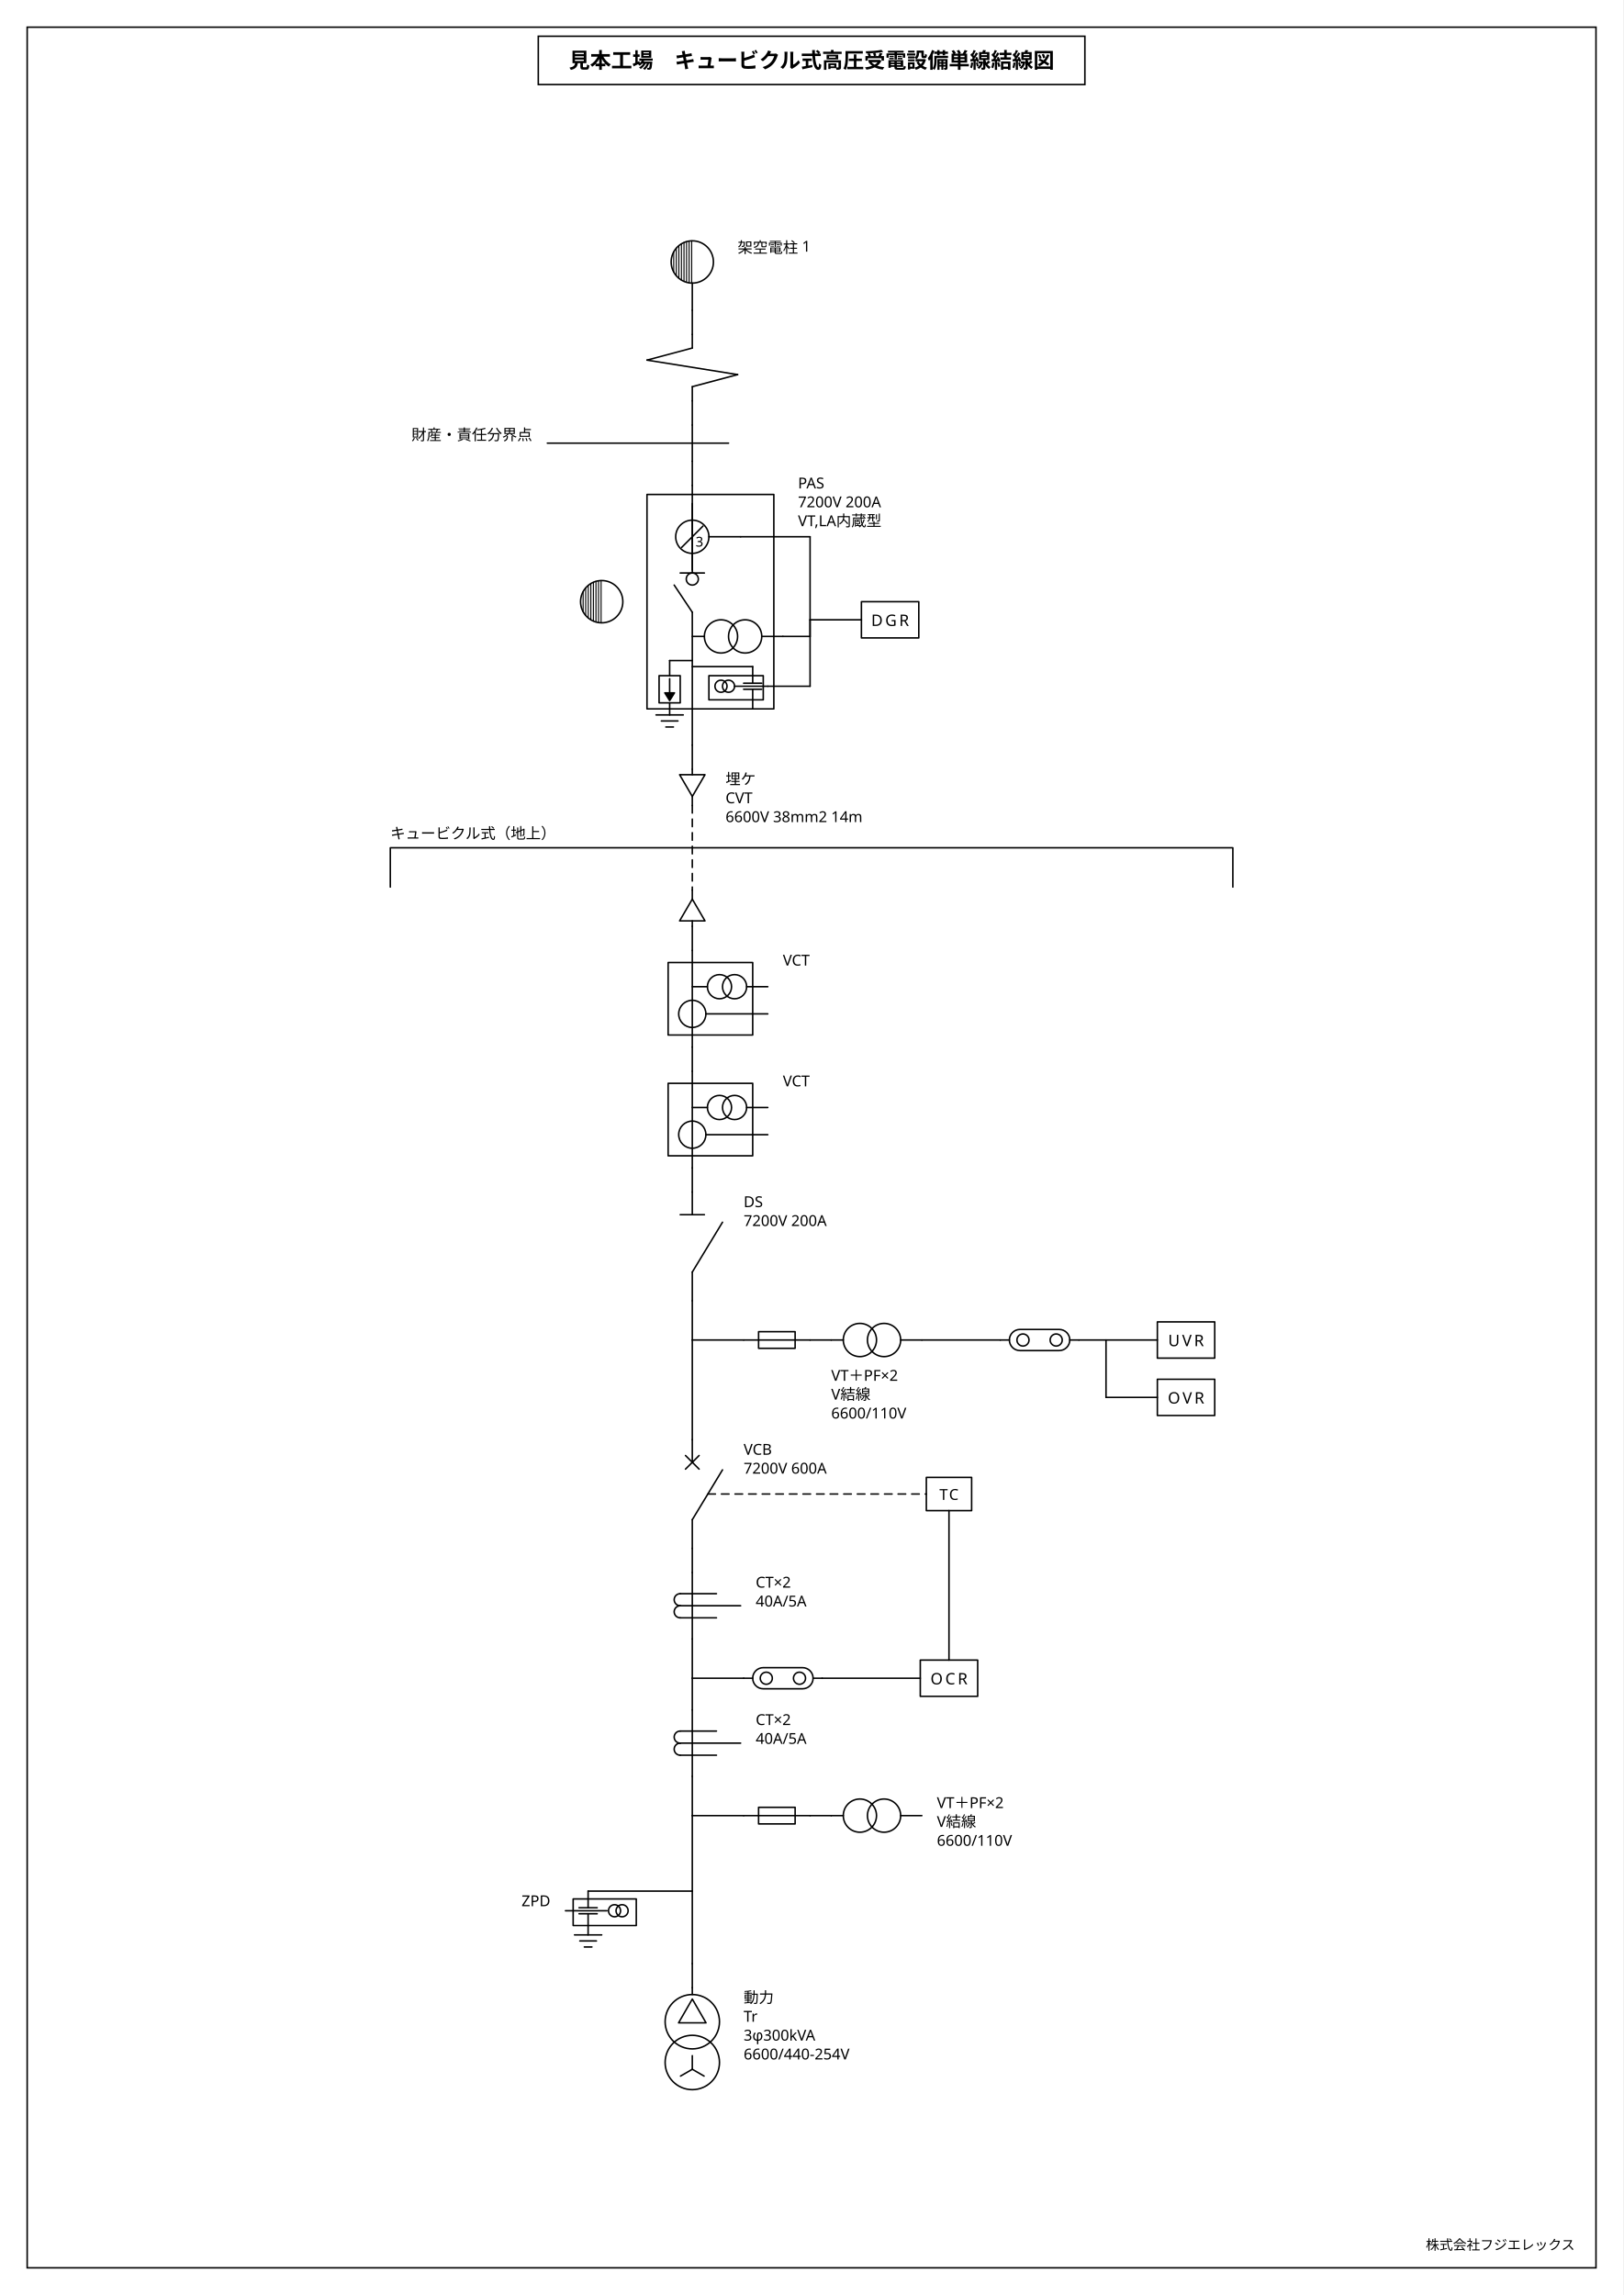
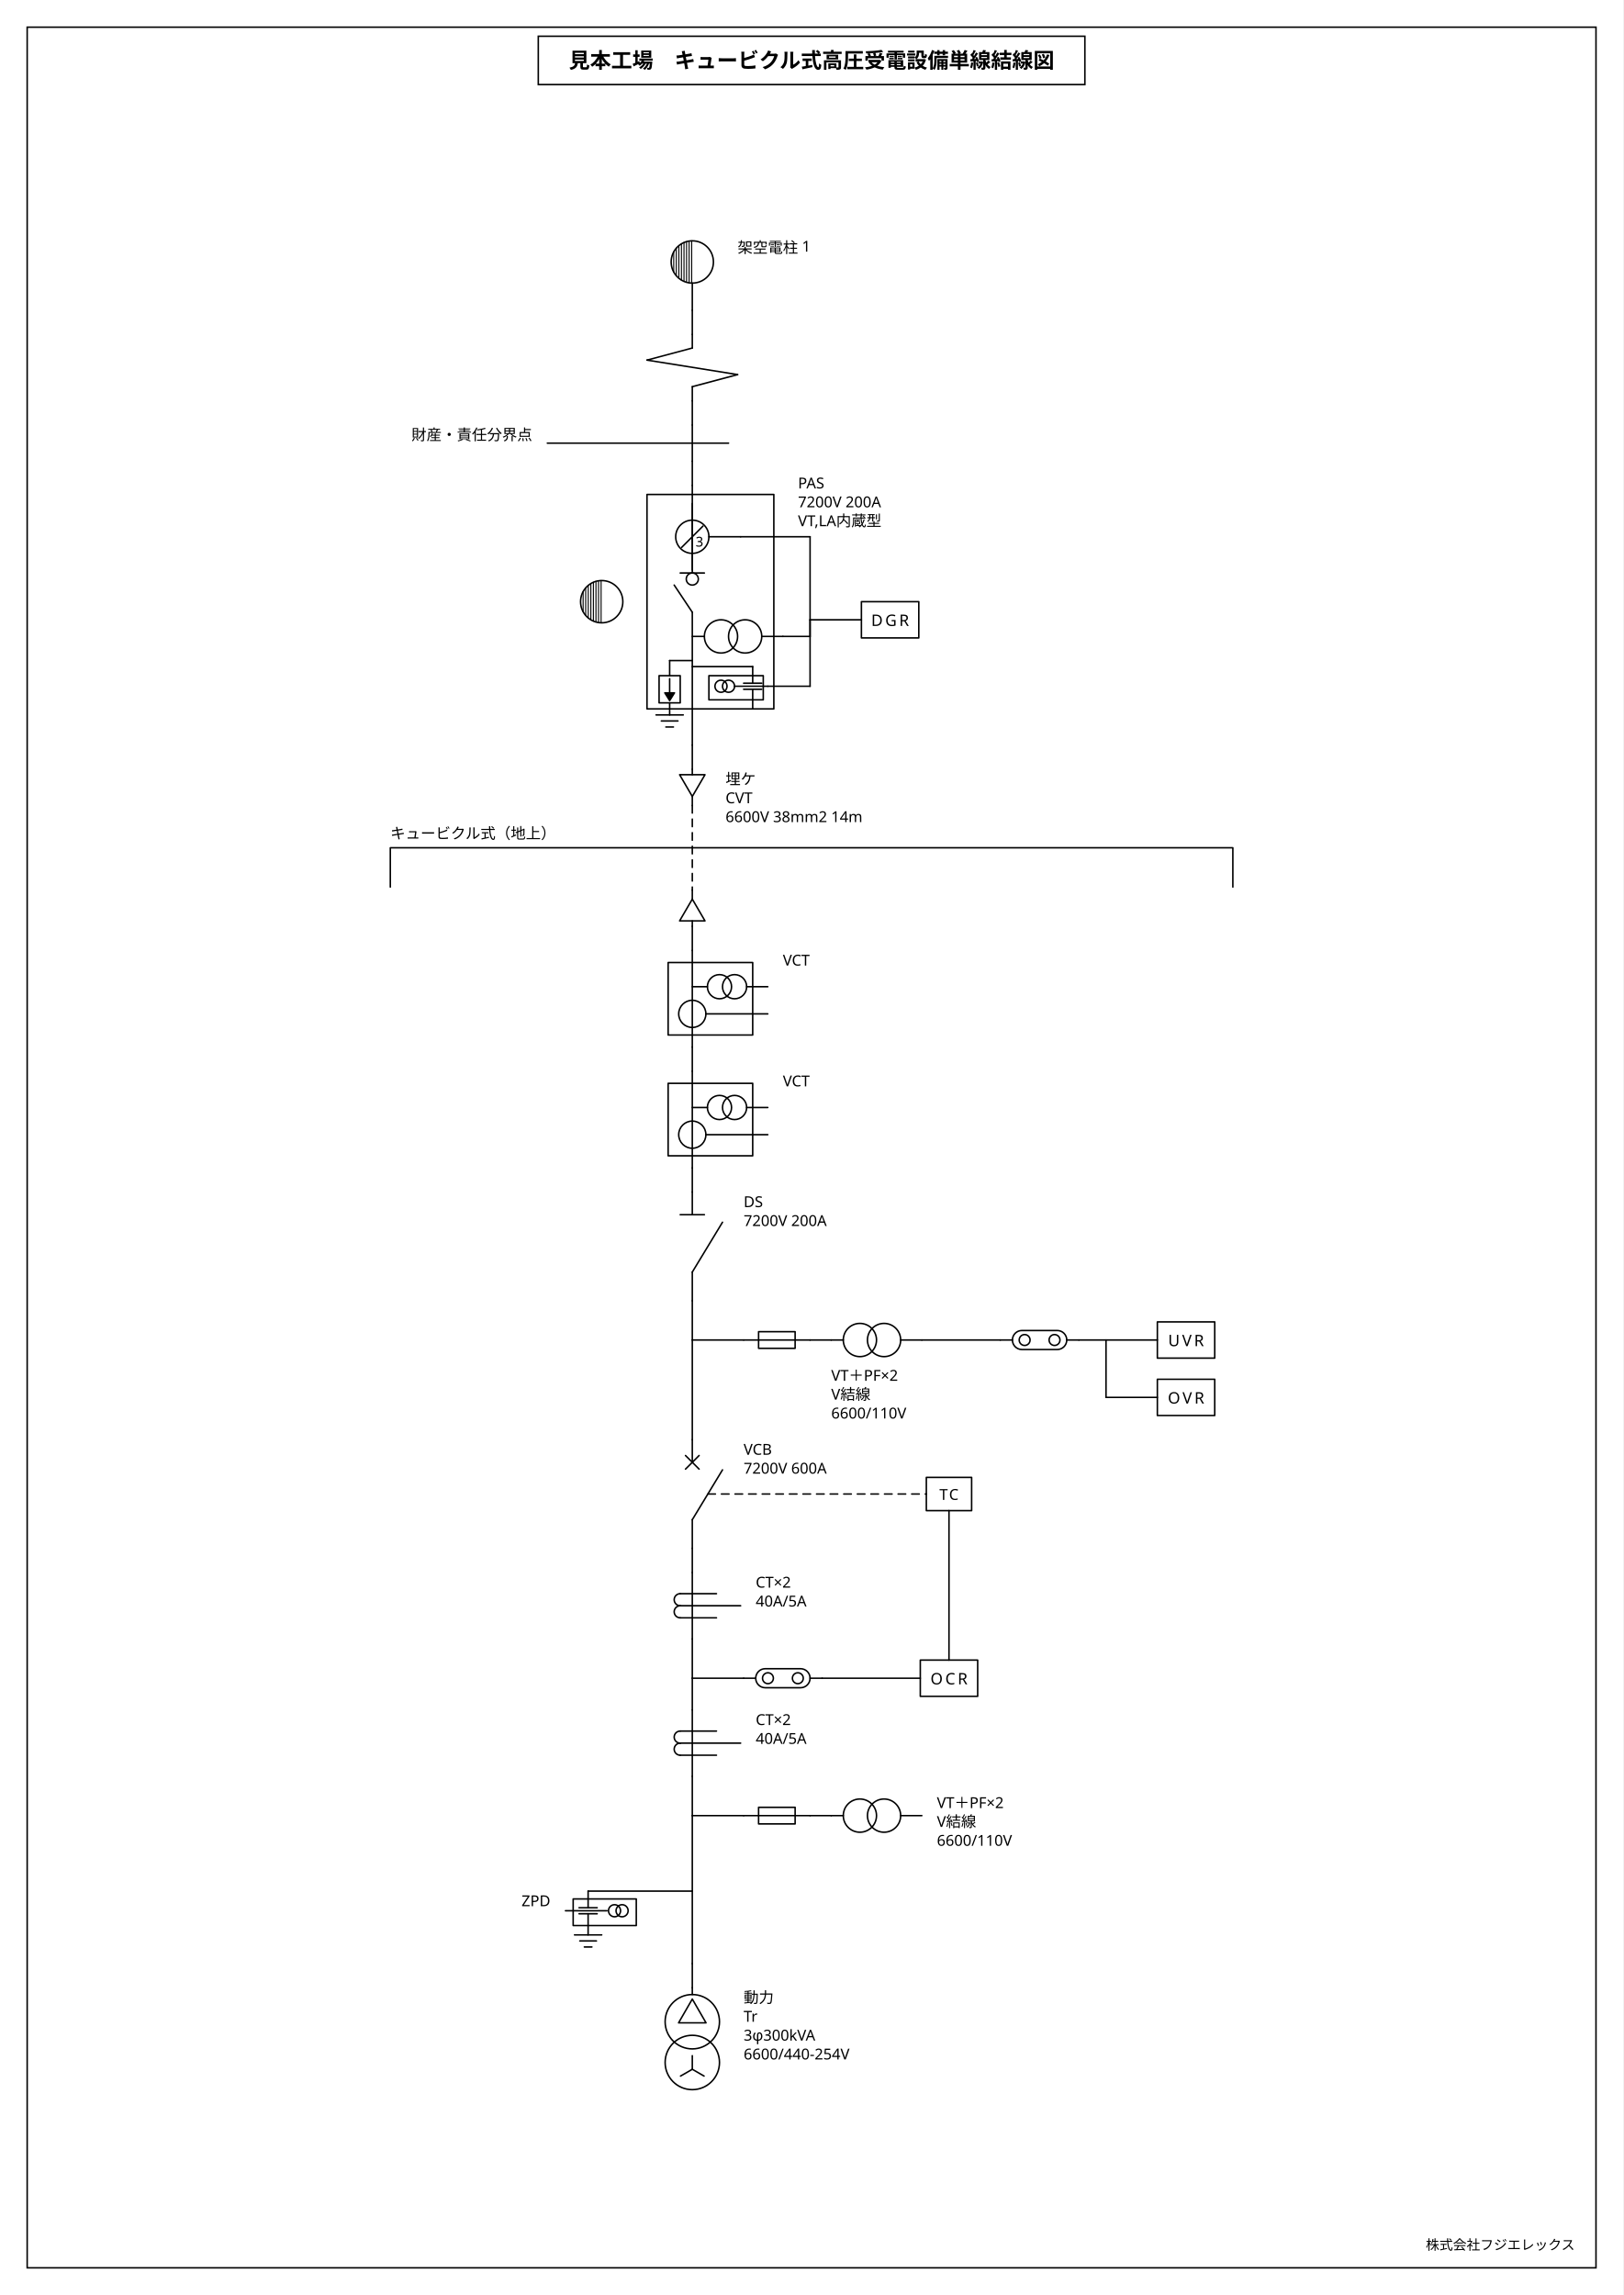
<svg xmlns="http://www.w3.org/2000/svg" viewBox="0 0 1075 1520" width="1075" height="1520">
  <rect x="0" y="0" width="1075" height="1520" fill="#fff" />
  <g stroke="#000" fill="none">
    <rect x="18" y="18" width="1039" height="1484" stroke-width="1" />
    <rect x="356.5" y="24" width="362" height="32" stroke-width="1" />
  </g>
  <text x="537.5" y="45" font-size="14" font-weight="700" text-anchor="middle" font-family="IPAGothic, 'IPAゴシック', 'Noto Sans JP', 'Hiragino Kaku Gothic ProN', 'Yu Gothic', sans-serif" fill="#000">見本工場　キュービクル式高圧受電設備単線結線図</text>
  <text x="1043" y="1490" font-size="9" text-anchor="end" font-family="IPAGothic, 'IPAゴシック', 'Noto Sans JP', 'Hiragino Kaku Gothic ProN', 'Yu Gothic', sans-serif" fill="#000">株式会社フジエレックス</text>
  <g transform="translate(458.5 157.5) scale(1)">
    <g stroke="#000" fill="none" stroke-linecap="round" stroke-linejoin="round" color="#000">
      <path d="M -200 404 L 358 404 M -200 404 L -200 430 M 358 404 L 358 430" fill="none" stroke-width="1" />
      <text x="-200" y="398" font-size="10" font-family="IPAGothic, 'IPAゴシック', 'Noto Sans JP', 'Hiragino Kaku Gothic ProN', 'Yu Gothic', sans-serif" fill="currentColor" stroke="none">キュービクル式（地上）</text>
      <line x1="0" y1="48" x2="0" y2="64" stroke-width="1" />
      <line x1="0" y1="108" x2="0" y2="124" stroke-width="1" />
      <line x1="0" y1="148" x2="0" y2="164" stroke-width="1" />
      <line x1="0" y1="280" x2="-15" y2="280" stroke-width="1" />
      <line x1="0" y1="284" x2="40" y2="284" stroke-width="1" />
      <line x1="32" y1="198" x2="78" y2="198" stroke-width="1" />
      <line x1="78" y1="198" x2="78" y2="253" stroke-width="1" />
      <line x1="60" y1="264" x2="78" y2="264" stroke-width="1" />
      <line x1="78" y1="264" x2="78" y2="253" stroke-width="1" />
      <line x1="50" y1="297" x2="78" y2="297" stroke-width="1" />
      <line x1="78" y1="297" x2="78" y2="253" stroke-width="1" />
      <line x1="78" y1="253" x2="112" y2="253" stroke-width="1" />
      <line x1="0" y1="336" x2="0" y2="352" stroke-width="1" />
      <line x1="0" y1="376" x2="0" y2="432" stroke-width="1" stroke-dasharray="5 4" />
      <line x1="0" y1="456" x2="0" y2="472" stroke-width="1" />
      <line x1="0" y1="536" x2="0" y2="552" stroke-width="1" />
      <line x1="0" y1="616" x2="0" y2="632" stroke-width="1" />
      <line x1="0" y1="704" x2="0" y2="730" stroke-width="1" />
      <line x1="0" y1="730" x2="34" y2="730" stroke-width="1" />
      <line x1="78" y1="730" x2="92" y2="730" stroke-width="1" />
      <line x1="152" y1="730" x2="204" y2="730" stroke-width="1" />
      <line x1="256" y1="730" x2="308" y2="730" stroke-width="1" />
      <line x1="274" y1="730" x2="274" y2="768" stroke-width="1" />
      <line x1="274" y1="768" x2="308" y2="768" stroke-width="1" />
      <line x1="0" y1="730" x2="0" y2="796" stroke-width="1" />
      <line x1="0" y1="868" x2="0" y2="884" stroke-width="1" />
      <line x1="0" y1="928" x2="0" y2="954" stroke-width="1" />
      <line x1="0" y1="954" x2="34" y2="954" stroke-width="1" />
      <line x1="86" y1="954" x2="151" y2="954" stroke-width="1" />
      <line x1="0" y1="954" x2="0" y2="975" stroke-width="1" />
      <line x1="0" y1="1019" x2="0" y2="1045" stroke-width="1" />
      <line x1="0" y1="1045" x2="34" y2="1045" stroke-width="1" />
      <line x1="78" y1="1045" x2="92" y2="1045" stroke-width="1" />
      <line x1="10.303" y1="832" x2="155" y2="832" stroke-width="1" stroke-dasharray="5 4" />
      <line x1="170" y1="843" x2="170" y2="942" stroke-width="1" />
      <line x1="0" y1="1045" x2="0" y2="1095" stroke-width="1" />
      <line x1="0" y1="1095" x2="-69" y2="1095" stroke-width="1" />
      <line x1="0" y1="1095" x2="0" y2="1143" stroke-width="1" />
      <line x1="0" y1="1143" x2="0" y2="1159" stroke-width="1" />
      <g transform="translate(-16 0)">
        <circle cx="16" cy="16" r="14" fill="none" stroke-width="1" />
        <line x1="3.7" y1="9.313" x2="3.7" y2="22.687" stroke-width="0.7" />
        <line x1="5.4" y1="6.855" x2="5.4" y2="25.145" stroke-width="0.7" />
        <line x1="7.1" y1="5.193" x2="7.1" y2="26.807" stroke-width="0.7" />
        <line x1="8.8" y1="3.993" x2="8.8" y2="28.007" stroke-width="0.7" />
        <line x1="10.5" y1="3.126" x2="10.5" y2="28.874" stroke-width="0.7" />
        <line x1="12.2" y1="2.526" x2="12.2" y2="29.474" stroke-width="0.7" />
        <line x1="13.9" y1="2.158" x2="13.9" y2="29.842" stroke-width="0.7" />
        <line x1="15.6" y1="2.006" x2="15.6" y2="29.994" stroke-width="0.7" />
        <line x1="16" y1="30" x2="16" y2="48" stroke-width="1" />
      </g>
      <text x="30" y="10" font-size="10" text-anchor="start" font-family="IPAGothic, 'IPAゴシック', 'Noto Sans JP', 'Hiragino Kaku Gothic ProN', 'Yu Gothic', sans-serif" fill="currentColor" stroke="none">
        <tspan x="30" dy="0">架空電柱 1</tspan>
      </text>
      <g transform="translate(-30 64)">
        <line x1="30" y1="0" x2="30" y2="9" stroke-width="1" />
        <line x1="30" y1="9" x2="0" y2="17" stroke-width="1" />
        <line x1="0" y1="17" x2="60" y2="26.6" stroke-width="1" />
        <line x1="60" y1="26.6" x2="30" y2="34.6" stroke-width="1" />
        <line x1="30" y1="34.6" x2="30" y2="44" stroke-width="1" />
      </g>
      <g transform="translate(-96 124)">
        <line x1="96" y1="0" x2="96" y2="24" stroke-width="1" />
        <line x1="0" y1="12" x2="120" y2="12" stroke-width="1" />
      </g>
      <text x="-106" y="134" font-size="10" text-anchor="end" font-family="IPAGothic, 'IPAゴシック', 'Noto Sans JP', 'Hiragino Kaku Gothic ProN', 'Yu Gothic', sans-serif" fill="currentColor" stroke="none">
        <tspan x="-106" dy="0">財産・責任分界点</tspan>
      </text>
      <g transform="translate(-36 164)">
        <line x1="36" y1="0" x2="36" y2="6" stroke-width="1" />
        <rect x="6" y="6" width="84" height="142" fill="none" stroke-width="1" />
        <line x1="36" y1="6" x2="36" y2="58" stroke-width="1" />
        <line x1="28" y1="58" x2="44" y2="58" stroke-width="1" />
        <circle cx="36" cy="62" r="4" fill="none" stroke-width="1" />
        <line x1="36" y1="84" x2="24" y2="66" stroke-width="1" />
        <line x1="36" y1="84" x2="36" y2="172" stroke-width="1" />
      </g>
      <text x="70" y="166" font-size="10" text-anchor="start" font-family="IPAGothic, 'IPAゴシック', 'Noto Sans JP', 'Hiragino Kaku Gothic ProN', 'Yu Gothic', sans-serif" fill="currentColor" stroke="none">
        <tspan x="70" dy="0">PAS</tspan>
        <tspan x="70" dy="12.5">7200V 200A</tspan>
        <tspan x="70" dy="12.5">VT,LA内蔵型</tspan>
      </text>
      <g transform="translate(-76 225)">
        <circle cx="16" cy="16" r="14" fill="none" stroke-width="1" />
        <line x1="3.7" y1="9.313" x2="3.7" y2="22.687" stroke-width="0.7" />
        <line x1="5.4" y1="6.855" x2="5.4" y2="25.145" stroke-width="0.7" />
        <line x1="7.1" y1="5.193" x2="7.1" y2="26.807" stroke-width="0.7" />
        <line x1="8.8" y1="3.993" x2="8.8" y2="28.007" stroke-width="0.7" />
        <line x1="10.5" y1="3.126" x2="10.5" y2="28.874" stroke-width="0.7" />
        <line x1="12.2" y1="2.526" x2="12.2" y2="29.474" stroke-width="0.7" />
        <line x1="13.9" y1="2.158" x2="13.9" y2="29.842" stroke-width="0.7" />
        <line x1="15.6" y1="2.006" x2="15.6" y2="29.994" stroke-width="0.7" />
      </g>
      <g transform="translate(-20 176)">
        <line x1="20" y1="0" x2="20" y2="44" stroke-width="1" />
        <circle cx="20" cy="22" r="11" fill="none" stroke-width="1" />
        <line x1="12.929" y1="29.071" x2="27.071" y2="14.929" stroke-width="1" />
        <text x="24.75" y="25" font-size="9" text-anchor="middle" dominant-baseline="central" font-family="IPAGothic, 'IPAゴシック', 'Noto Sans JP', 'Hiragino Kaku Gothic ProN', 'Yu Gothic', sans-serif" fill="currentColor" stroke="none">3</text>
        <line x1="31" y1="22" x2="52" y2="22" stroke-width="1" />
      </g>
      <g transform="translate(0 249)">
        <line x1="0" y1="15" x2="8" y2="15" stroke-width="1" />
        <circle cx="19" cy="15" r="11" fill="none" stroke-width="1" />
        <circle cx="35" cy="15" r="11" fill="none" stroke-width="1" />
        <line x1="46" y1="15" x2="60" y2="15" stroke-width="1" />
      </g>
      <g transform="translate(-35 280)">
        <line x1="20" y1="0" x2="20" y2="10" stroke-width="1" />
        <rect x="13" y="10" width="14" height="18" fill="none" stroke-width="1" />
        <line x1="20" y1="12" x2="20" y2="23" stroke-width="1" />
        <polygon points="16.8,21.38 20,26.5 23.2,21.38" fill="currentColor" stroke-width="1" />
        <line x1="20" y1="28" x2="20" y2="36" stroke-width="1" />
        <line x1="11" y1="36" x2="29" y2="36" stroke-width="1" />
        <line x1="14.5" y1="40" x2="25.5" y2="40" stroke-width="1" />
        <line x1="17.5" y1="44" x2="22.5" y2="44" stroke-width="1" />
      </g>
      <g transform="translate(10 284)">
        <line x1="30" y1="0" x2="30" y2="11" stroke-width="1" />
        <rect x="1" y="6" width="36" height="16" fill="none" stroke-width="1" />
        <line x1="24" y1="11" x2="36" y2="11" stroke-width="1" />
        <line x1="24" y1="15" x2="36" y2="15" stroke-width="1" />
        <line x1="30" y1="15" x2="30" y2="28" stroke-width="1" />
        <line x1="18" y1="13" x2="40" y2="13" stroke-width="1" />
        <circle cx="9" cy="13" r="4" fill="none" stroke-width="1" />
        <circle cx="14" cy="13" r="4" fill="none" stroke-width="1" />
      </g>
      <g transform="translate(112 241)">
        <rect x="0" y="0" width="38" height="24" fill="none" stroke-width="1" />
        <text x="19" y="12" font-size="10.5" text-anchor="middle" dominant-baseline="central" font-family="IPAGothic, 'IPAゴシック', 'Noto Sans JP', 'Hiragino Kaku Gothic ProN', 'Yu Gothic', sans-serif" letter-spacing="1.6" fill="currentColor" stroke="none">DGR</text>
      </g>
      <g transform="translate(-12 352)">
        <line x1="12" y1="0" x2="12" y2="3.6" stroke-width="1" />
        <polygon points="3.6,3.6 20.4,3.6 12,18" fill="none" stroke-width="1" />
        <line x1="12" y1="18" x2="12" y2="24" stroke-width="1" />
      </g>
      <text x="22" y="362" font-size="10" text-anchor="start" font-family="IPAGothic, 'IPAゴシック', 'Noto Sans JP', 'Hiragino Kaku Gothic ProN', 'Yu Gothic', sans-serif" fill="currentColor" stroke="none">
        <tspan x="22" dy="0">埋ケ</tspan>
        <tspan x="22" dy="12.5">CVT</tspan>
        <tspan x="22" dy="12.5">6600V 38mm2 14m</tspan>
      </text>
      <g transform="translate(-12 432) rotate(180 12 12)">
        <line x1="12" y1="0" x2="12" y2="3.6" stroke-width="1" />
        <polygon points="3.6,3.6 20.4,3.6 12,18" fill="none" stroke-width="1" />
        <line x1="12" y1="18" x2="12" y2="24" stroke-width="1" />
      </g>
      <g transform="translate(-22 472)">
        <line x1="22" y1="0" x2="22" y2="64" stroke-width="1" />
        <rect x="6" y="8" width="56" height="48" fill="none" stroke-width="1" />
        <line x1="22" y1="24" x2="32" y2="24" stroke-width="1" />
        <circle cx="40" cy="24" r="8" fill="none" stroke-width="1" />
        <circle cx="50" cy="24" r="8" fill="none" stroke-width="1" />
        <line x1="58" y1="24" x2="72" y2="24" stroke-width="1" />
        <circle cx="22" cy="42" r="9" fill="none" stroke-width="1" />
        <line x1="31" y1="42" x2="72" y2="42" stroke-width="1" />
      </g>
      <text x="60" y="482" font-size="10" text-anchor="start" font-family="IPAGothic, 'IPAゴシック', 'Noto Sans JP', 'Hiragino Kaku Gothic ProN', 'Yu Gothic', sans-serif" fill="currentColor" stroke="none">
        <tspan x="60" dy="0">VCT</tspan>
      </text>
      <g transform="translate(-22 552)">
        <line x1="22" y1="0" x2="22" y2="64" stroke-width="1" />
        <rect x="6" y="8" width="56" height="48" fill="none" stroke-width="1" />
        <line x1="22" y1="24" x2="32" y2="24" stroke-width="1" />
        <circle cx="40" cy="24" r="8" fill="none" stroke-width="1" />
        <circle cx="50" cy="24" r="8" fill="none" stroke-width="1" />
        <line x1="58" y1="24" x2="72" y2="24" stroke-width="1" />
        <circle cx="22" cy="42" r="9" fill="none" stroke-width="1" />
        <line x1="31" y1="42" x2="72" y2="42" stroke-width="1" />
      </g>
      <text x="60" y="562" font-size="10" text-anchor="start" font-family="IPAGothic, 'IPAゴシック', 'Noto Sans JP', 'Hiragino Kaku Gothic ProN', 'Yu Gothic', sans-serif" fill="currentColor" stroke="none">
        <tspan x="60" dy="0">VCT</tspan>
      </text>
      <g transform="translate(-24 632)">
        <line x1="24" y1="0" x2="24" y2="15" stroke-width="1" />
        <line x1="16" y1="15" x2="32" y2="15" stroke-width="1" />
        <line x1="24" y1="53" x2="44" y2="20" stroke-width="1" />
        <line x1="24" y1="53" x2="24" y2="72" stroke-width="1" />
      </g>
      <text x="34" y="642" font-size="10" text-anchor="start" font-family="IPAGothic, 'IPAゴシック', 'Noto Sans JP', 'Hiragino Kaku Gothic ProN', 'Yu Gothic', sans-serif" fill="currentColor" stroke="none">
        <tspan x="34" dy="0">DS</tspan>
        <tspan x="34" dy="12.5">7200V 200A</tspan>
      </text>
      <g transform="translate(36 708) rotate(-90 20 22)">
        <line x1="20" y1="0" x2="20" y2="44" stroke-width="1" />
        <rect x="14.5" y="9.9" width="11" height="24.2" fill="none" stroke-width="1" />
      </g>
      <g transform="translate(92 715)">
        <line x1="0" y1="15" x2="8" y2="15" stroke-width="1" />
        <circle cx="19" cy="15" r="11" fill="none" stroke-width="1" />
        <circle cx="35" cy="15" r="11" fill="none" stroke-width="1" />
        <line x1="46" y1="15" x2="60" y2="15" stroke-width="1" />
      </g>
      <text x="92" y="757" font-size="10" text-anchor="start" font-family="IPAGothic, 'IPAゴシック', 'Noto Sans JP', 'Hiragino Kaku Gothic ProN', 'Yu Gothic', sans-serif" fill="currentColor" stroke="none">
        <tspan x="92" dy="0">VT＋PF×2</tspan>
        <tspan x="92" dy="12.5">V結線</tspan>
        <tspan x="92" dy="12.5">6600/110V</tspan>
      </text>
      <g transform="translate(204 719)">
-         <line x1="0" y1="11" x2="6" y2="11" stroke-width="1" />
-         <rect x="6" y="4" width="40" height="14" rx="7" fill="none" stroke-width="1" />
-         <circle cx="15" cy="11" r="4" fill="none" stroke-width="1" />
-         <circle cx="37" cy="11" r="4" fill="none" stroke-width="1" />
-         <line x1="46" y1="11" x2="52" y2="11" stroke-width="1" />
+         <line x1="0" y1="11" x2="8" y2="11" stroke-width="1" />
+         <rect x="8" y="4.7" width="36" height="12.6" rx="6.3" fill="none" stroke-width="1" />
+         <circle cx="16.1" cy="11" r="3.6" fill="none" stroke-width="1" />
+         <circle cx="35.9" cy="11" r="3.6" fill="none" stroke-width="1" />
+         <line x1="44" y1="11" x2="52" y2="11" stroke-width="1" />
      </g>
      <g transform="translate(308 718)">
        <rect x="0" y="0" width="38" height="24" fill="none" stroke-width="1" />
        <text x="19" y="12" font-size="10.5" text-anchor="middle" dominant-baseline="central" font-family="IPAGothic, 'IPAゴシック', 'Noto Sans JP', 'Hiragino Kaku Gothic ProN', 'Yu Gothic', sans-serif" letter-spacing="1.6" fill="currentColor" stroke="none">UVR</text>
      </g>
      <g transform="translate(308 756)">
        <rect x="0" y="0" width="38" height="24" fill="none" stroke-width="1" />
        <text x="19" y="12" font-size="10.5" text-anchor="middle" dominant-baseline="central" font-family="IPAGothic, 'IPAゴシック', 'Noto Sans JP', 'Hiragino Kaku Gothic ProN', 'Yu Gothic', sans-serif" letter-spacing="1.6" fill="currentColor" stroke="none">OVR</text>
      </g>
      <g transform="translate(-24 796)">
        <line x1="24" y1="0" x2="24" y2="15" stroke-width="1" />
        <line x1="19.5" y1="10.5" x2="28.5" y2="19.5" stroke-width="1" />
        <line x1="28.5" y1="10.5" x2="19.5" y2="19.5" stroke-width="1" />
        <line x1="24" y1="53" x2="44" y2="20" stroke-width="1" />
        <line x1="24" y1="53" x2="24" y2="72" stroke-width="1" />
      </g>
      <text x="34" y="806" font-size="10" text-anchor="start" font-family="IPAGothic, 'IPAゴシック', 'Noto Sans JP', 'Hiragino Kaku Gothic ProN', 'Yu Gothic', sans-serif" fill="currentColor" stroke="none">
        <tspan x="34" dy="0">VCB</tspan>
        <tspan x="34" dy="12.5">7200V 600A</tspan>
      </text>
      <g transform="translate(-24 884)">
        <line x1="24" y1="0" x2="24" y2="44" stroke-width="1" />
        <line x1="16" y1="14" x2="40" y2="14" stroke-width="1" />
        <line x1="16" y1="30" x2="40" y2="30" stroke-width="1" />
        <line x1="16" y1="22" x2="56" y2="22" stroke-width="1" />
        <path d="M 16 14 A 4 4 0 0 0 16 22" fill="none" stroke-width="1" />
        <path d="M 16 22 A 4 4 0 0 0 16 30" fill="none" stroke-width="1" />
      </g>
      <text x="42" y="894" font-size="10" text-anchor="start" font-family="IPAGothic, 'IPAゴシック', 'Noto Sans JP', 'Hiragino Kaku Gothic ProN', 'Yu Gothic', sans-serif" fill="currentColor" stroke="none">
        <tspan x="42" dy="0">CT×2</tspan>
        <tspan x="42" dy="12.5">40A/5A</tspan>
      </text>
      <g transform="translate(34 943)">
-         <line x1="0" y1="11" x2="6" y2="11" stroke-width="1" />
-         <rect x="6" y="4" width="40" height="14" rx="7" fill="none" stroke-width="1" />
-         <circle cx="15" cy="11" r="4" fill="none" stroke-width="1" />
-         <circle cx="37" cy="11" r="4" fill="none" stroke-width="1" />
-         <line x1="46" y1="11" x2="52" y2="11" stroke-width="1" />
+         <line x1="0" y1="11" x2="8" y2="11" stroke-width="1" />
+         <rect x="8" y="4.7" width="36" height="12.6" rx="6.3" fill="none" stroke-width="1" />
+         <circle cx="16.1" cy="11" r="3.6" fill="none" stroke-width="1" />
+         <circle cx="35.9" cy="11" r="3.6" fill="none" stroke-width="1" />
+         <line x1="44" y1="11" x2="52" y2="11" stroke-width="1" />
      </g>
      <g transform="translate(151 942)">
        <rect x="0" y="0" width="38" height="24" fill="none" stroke-width="1" />
        <text x="19" y="12" font-size="10.5" text-anchor="middle" dominant-baseline="central" font-family="IPAGothic, 'IPAゴシック', 'Noto Sans JP', 'Hiragino Kaku Gothic ProN', 'Yu Gothic', sans-serif" letter-spacing="1.6" fill="currentColor" stroke="none">OCR</text>
      </g>
      <g transform="translate(-24 975)">
        <line x1="24" y1="0" x2="24" y2="44" stroke-width="1" />
        <line x1="16" y1="14" x2="40" y2="14" stroke-width="1" />
        <line x1="16" y1="30" x2="40" y2="30" stroke-width="1" />
        <line x1="16" y1="22" x2="56" y2="22" stroke-width="1" />
        <path d="M 16 14 A 4 4 0 0 0 16 22" fill="none" stroke-width="1" />
        <path d="M 16 22 A 4 4 0 0 0 16 30" fill="none" stroke-width="1" />
      </g>
      <text x="42" y="985" font-size="10" text-anchor="start" font-family="IPAGothic, 'IPAゴシック', 'Noto Sans JP', 'Hiragino Kaku Gothic ProN', 'Yu Gothic', sans-serif" fill="currentColor" stroke="none">
        <tspan x="42" dy="0">CT×2</tspan>
        <tspan x="42" dy="12.5">40A/5A</tspan>
      </text>
      <g transform="translate(36 1023) rotate(-90 20 22)">
        <line x1="20" y1="0" x2="20" y2="44" stroke-width="1" />
        <rect x="14.5" y="9.9" width="11" height="24.2" fill="none" stroke-width="1" />
      </g>
      <g transform="translate(92 1030)">
        <line x1="0" y1="15" x2="8" y2="15" stroke-width="1" />
        <circle cx="19" cy="15" r="11" fill="none" stroke-width="1" />
        <circle cx="35" cy="15" r="11" fill="none" stroke-width="1" />
        <line x1="46" y1="15" x2="60" y2="15" stroke-width="1" />
      </g>
      <text x="162" y="1040" font-size="10" text-anchor="start" font-family="IPAGothic, 'IPAゴシック', 'Noto Sans JP', 'Hiragino Kaku Gothic ProN', 'Yu Gothic', sans-serif" fill="currentColor" stroke="none">
        <tspan x="162" dy="0">VT＋PF×2</tspan>
        <tspan x="162" dy="12.5">V結線</tspan>
        <tspan x="162" dy="12.5">6600/110V</tspan>
      </text>
      <g transform="translate(155 821)">
        <rect x="0" y="0" width="30" height="22" fill="none" stroke-width="1" />
        <text x="15" y="11" font-size="10" text-anchor="middle" dominant-baseline="central" font-family="IPAGothic, 'IPAゴシック', 'Noto Sans JP', 'Hiragino Kaku Gothic ProN', 'Yu Gothic', sans-serif" letter-spacing="1" fill="currentColor" stroke="none">TC</text>
      </g>
      <g transform="translate(-84 1095)">
        <line x1="15" y1="0" x2="15" y2="11" stroke-width="1" />
        <rect x="5.1" y="5.2" width="41.8" height="17.6" fill="none" stroke-width="1" />
        <line x1="9" y1="11" x2="21" y2="11" stroke-width="1" />
        <line x1="9" y1="15" x2="21" y2="15" stroke-width="1" />
        <line x1="15" y1="15" x2="15" y2="29" stroke-width="1" />
        <line x1="6" y1="29" x2="24" y2="29" stroke-width="1" />
        <line x1="9.5" y1="33" x2="20.5" y2="33" stroke-width="1" />
        <line x1="12.5" y1="37" x2="17.5" y2="37" stroke-width="1" />
        <line x1="0" y1="13" x2="27.5" y2="13" stroke-width="1" />
        <circle cx="32.5" cy="13" r="4" fill="none" stroke-width="1" />
        <circle cx="37.5" cy="13" r="4" fill="none" stroke-width="1" />
      </g>
      <text x="-94" y="1105" font-size="10" text-anchor="end" font-family="IPAGothic, 'IPAゴシック', 'Noto Sans JP', 'Hiragino Kaku Gothic ProN', 'Yu Gothic', sans-serif" fill="currentColor" stroke="none">
        <tspan x="-94" dy="0">ZPD</tspan>
      </text>
      <g transform="translate(-24 1159)">
        <line x1="24" y1="0" x2="24" y2="4.5" stroke-width="1" />
        <circle cx="24" cy="22.5" r="18" fill="none" stroke-width="1" />
        <circle cx="24" cy="49.5" r="18" fill="none" stroke-width="1" />
        <polygon points="24,7.5 33.093,23.25 14.907,23.25" fill="none" stroke-width="1" />
        <line x1="24" y1="54" x2="24" y2="45" stroke-width="1" />
        <line x1="24" y1="54" x2="31.794" y2="58.5" stroke-width="1" />
        <line x1="24" y1="54" x2="16.206" y2="58.5" stroke-width="1" />
      </g>
      <text x="34" y="1169" font-size="10" text-anchor="start" font-family="IPAGothic, 'IPAゴシック', 'Noto Sans JP', 'Hiragino Kaku Gothic ProN', 'Yu Gothic', sans-serif" fill="currentColor" stroke="none">
        <tspan x="34" dy="0">動力</tspan>
        <tspan x="34" dy="12.5">Tr</tspan>
        <tspan x="34" dy="12.5">3φ300kVA</tspan>
        <tspan x="34" dy="12.5">6600/440-254V</tspan>
      </text>
    </g>
  </g>
</svg>
